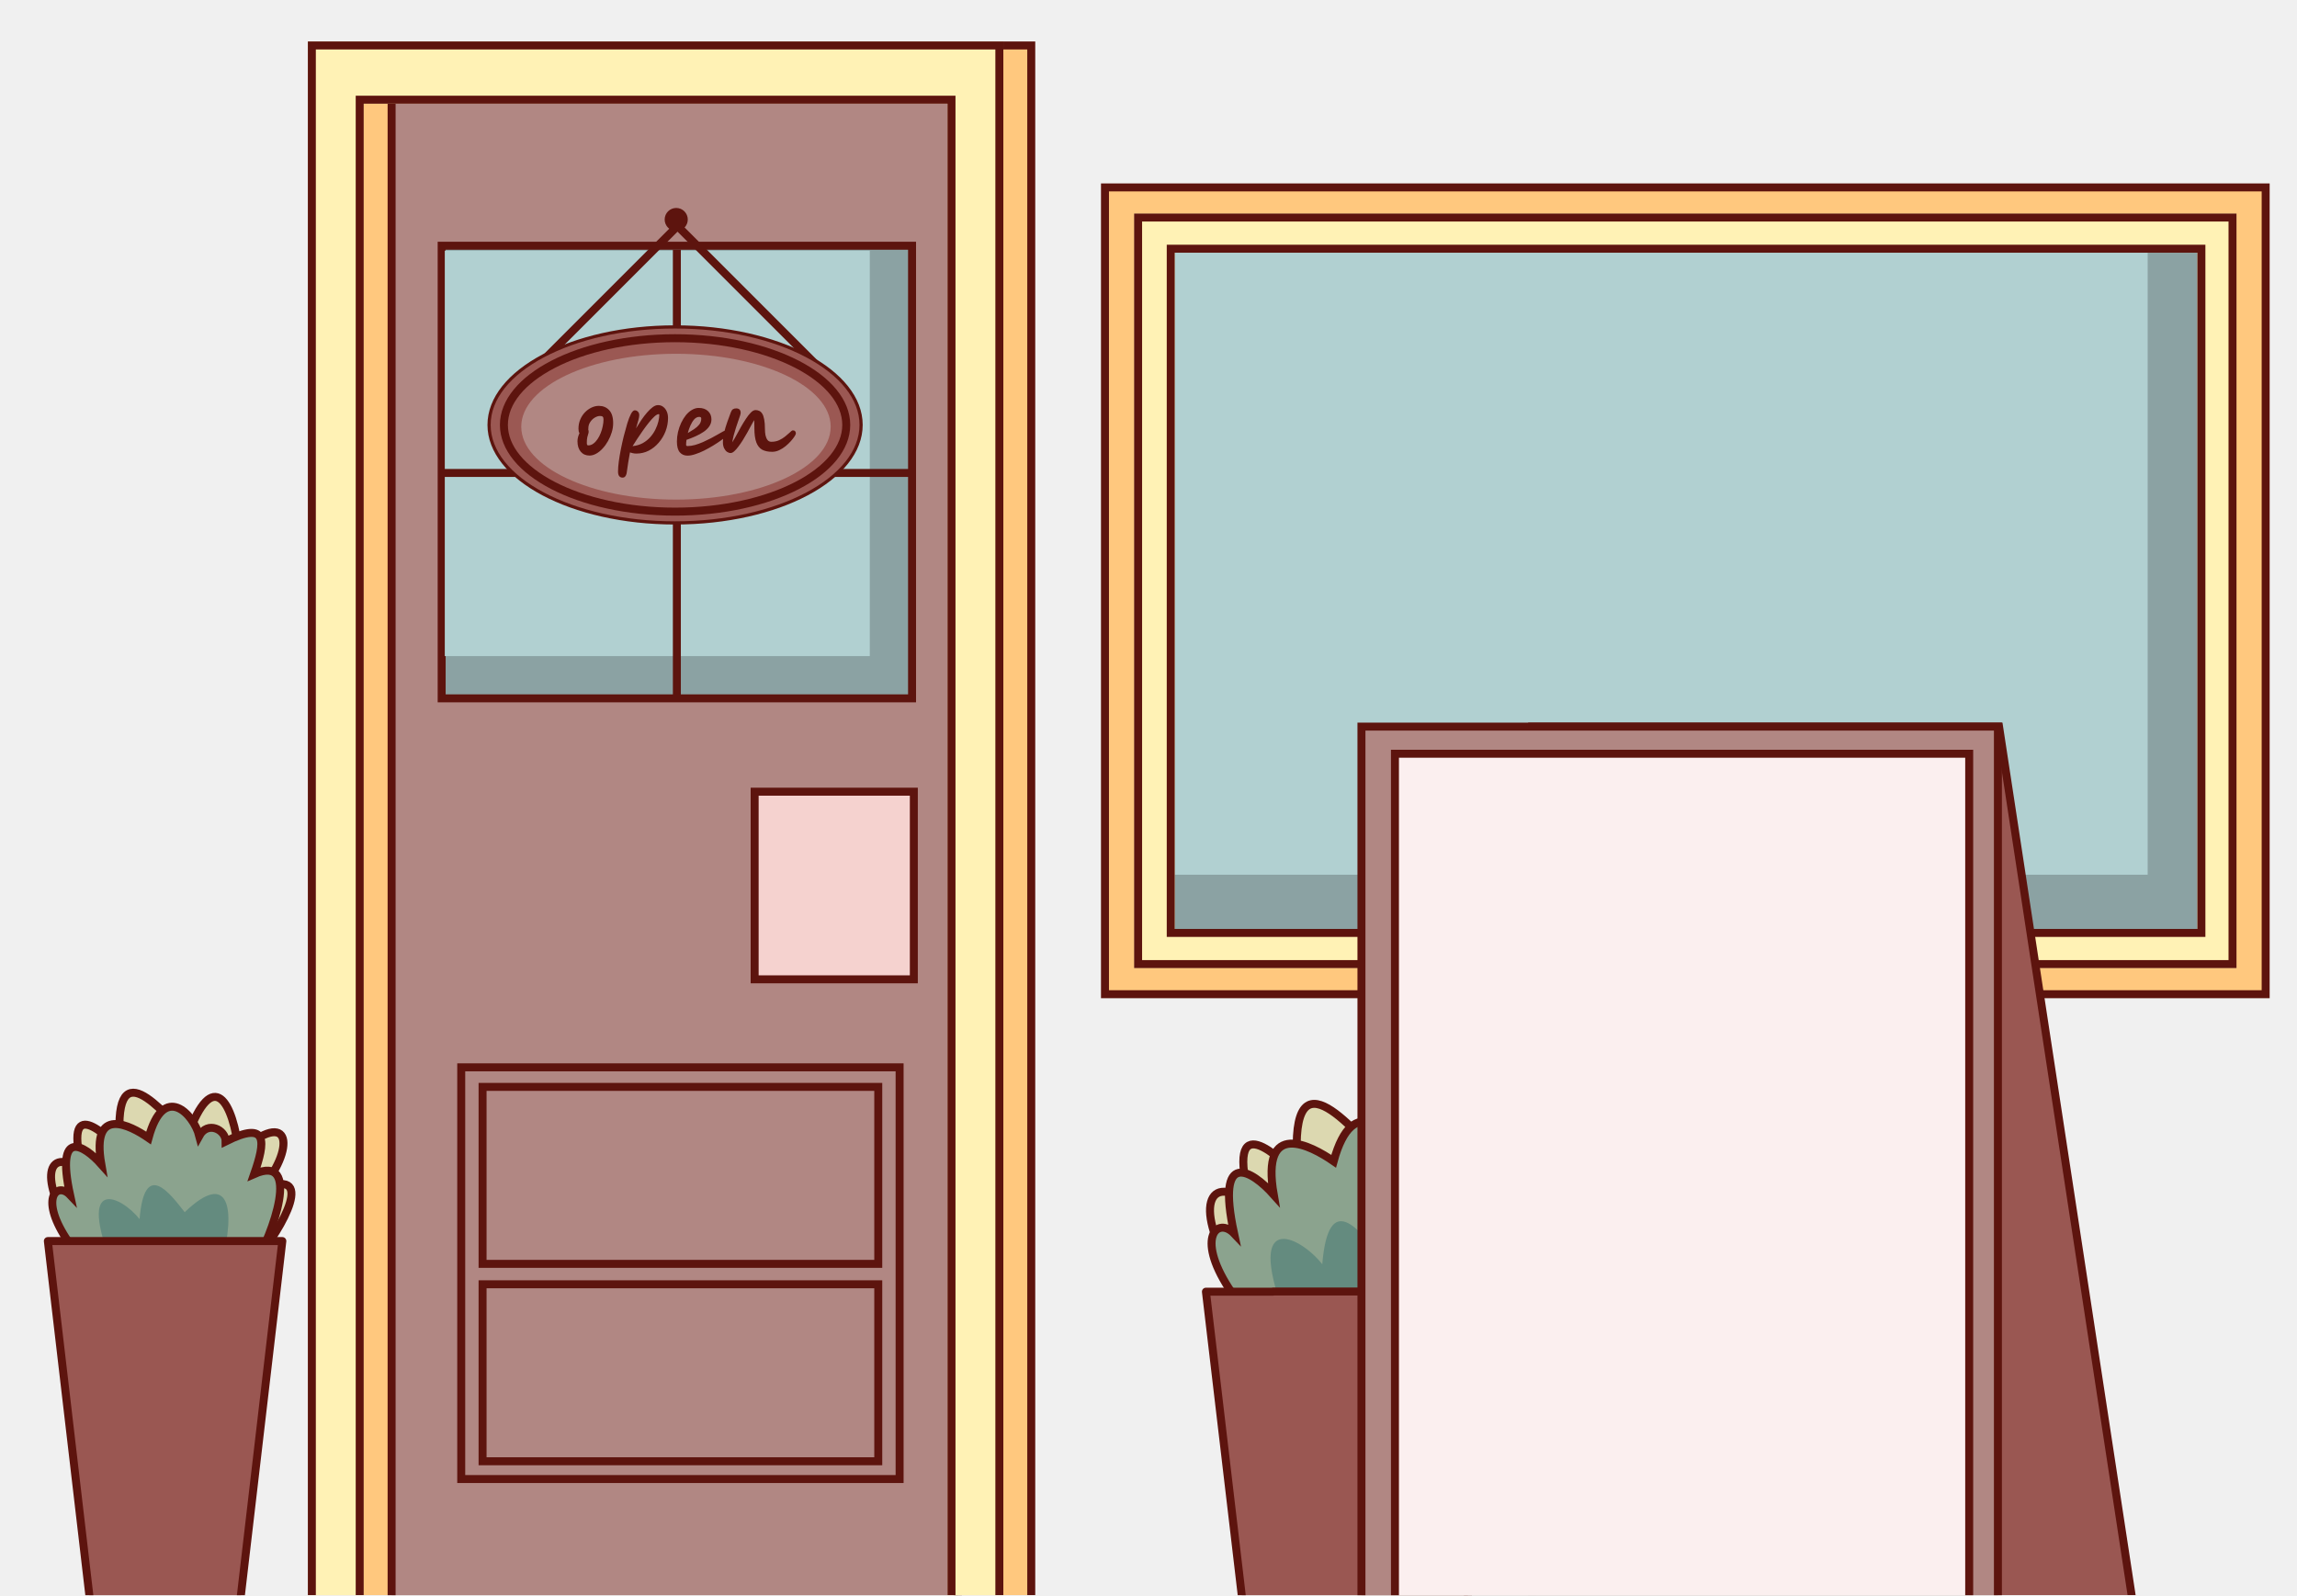
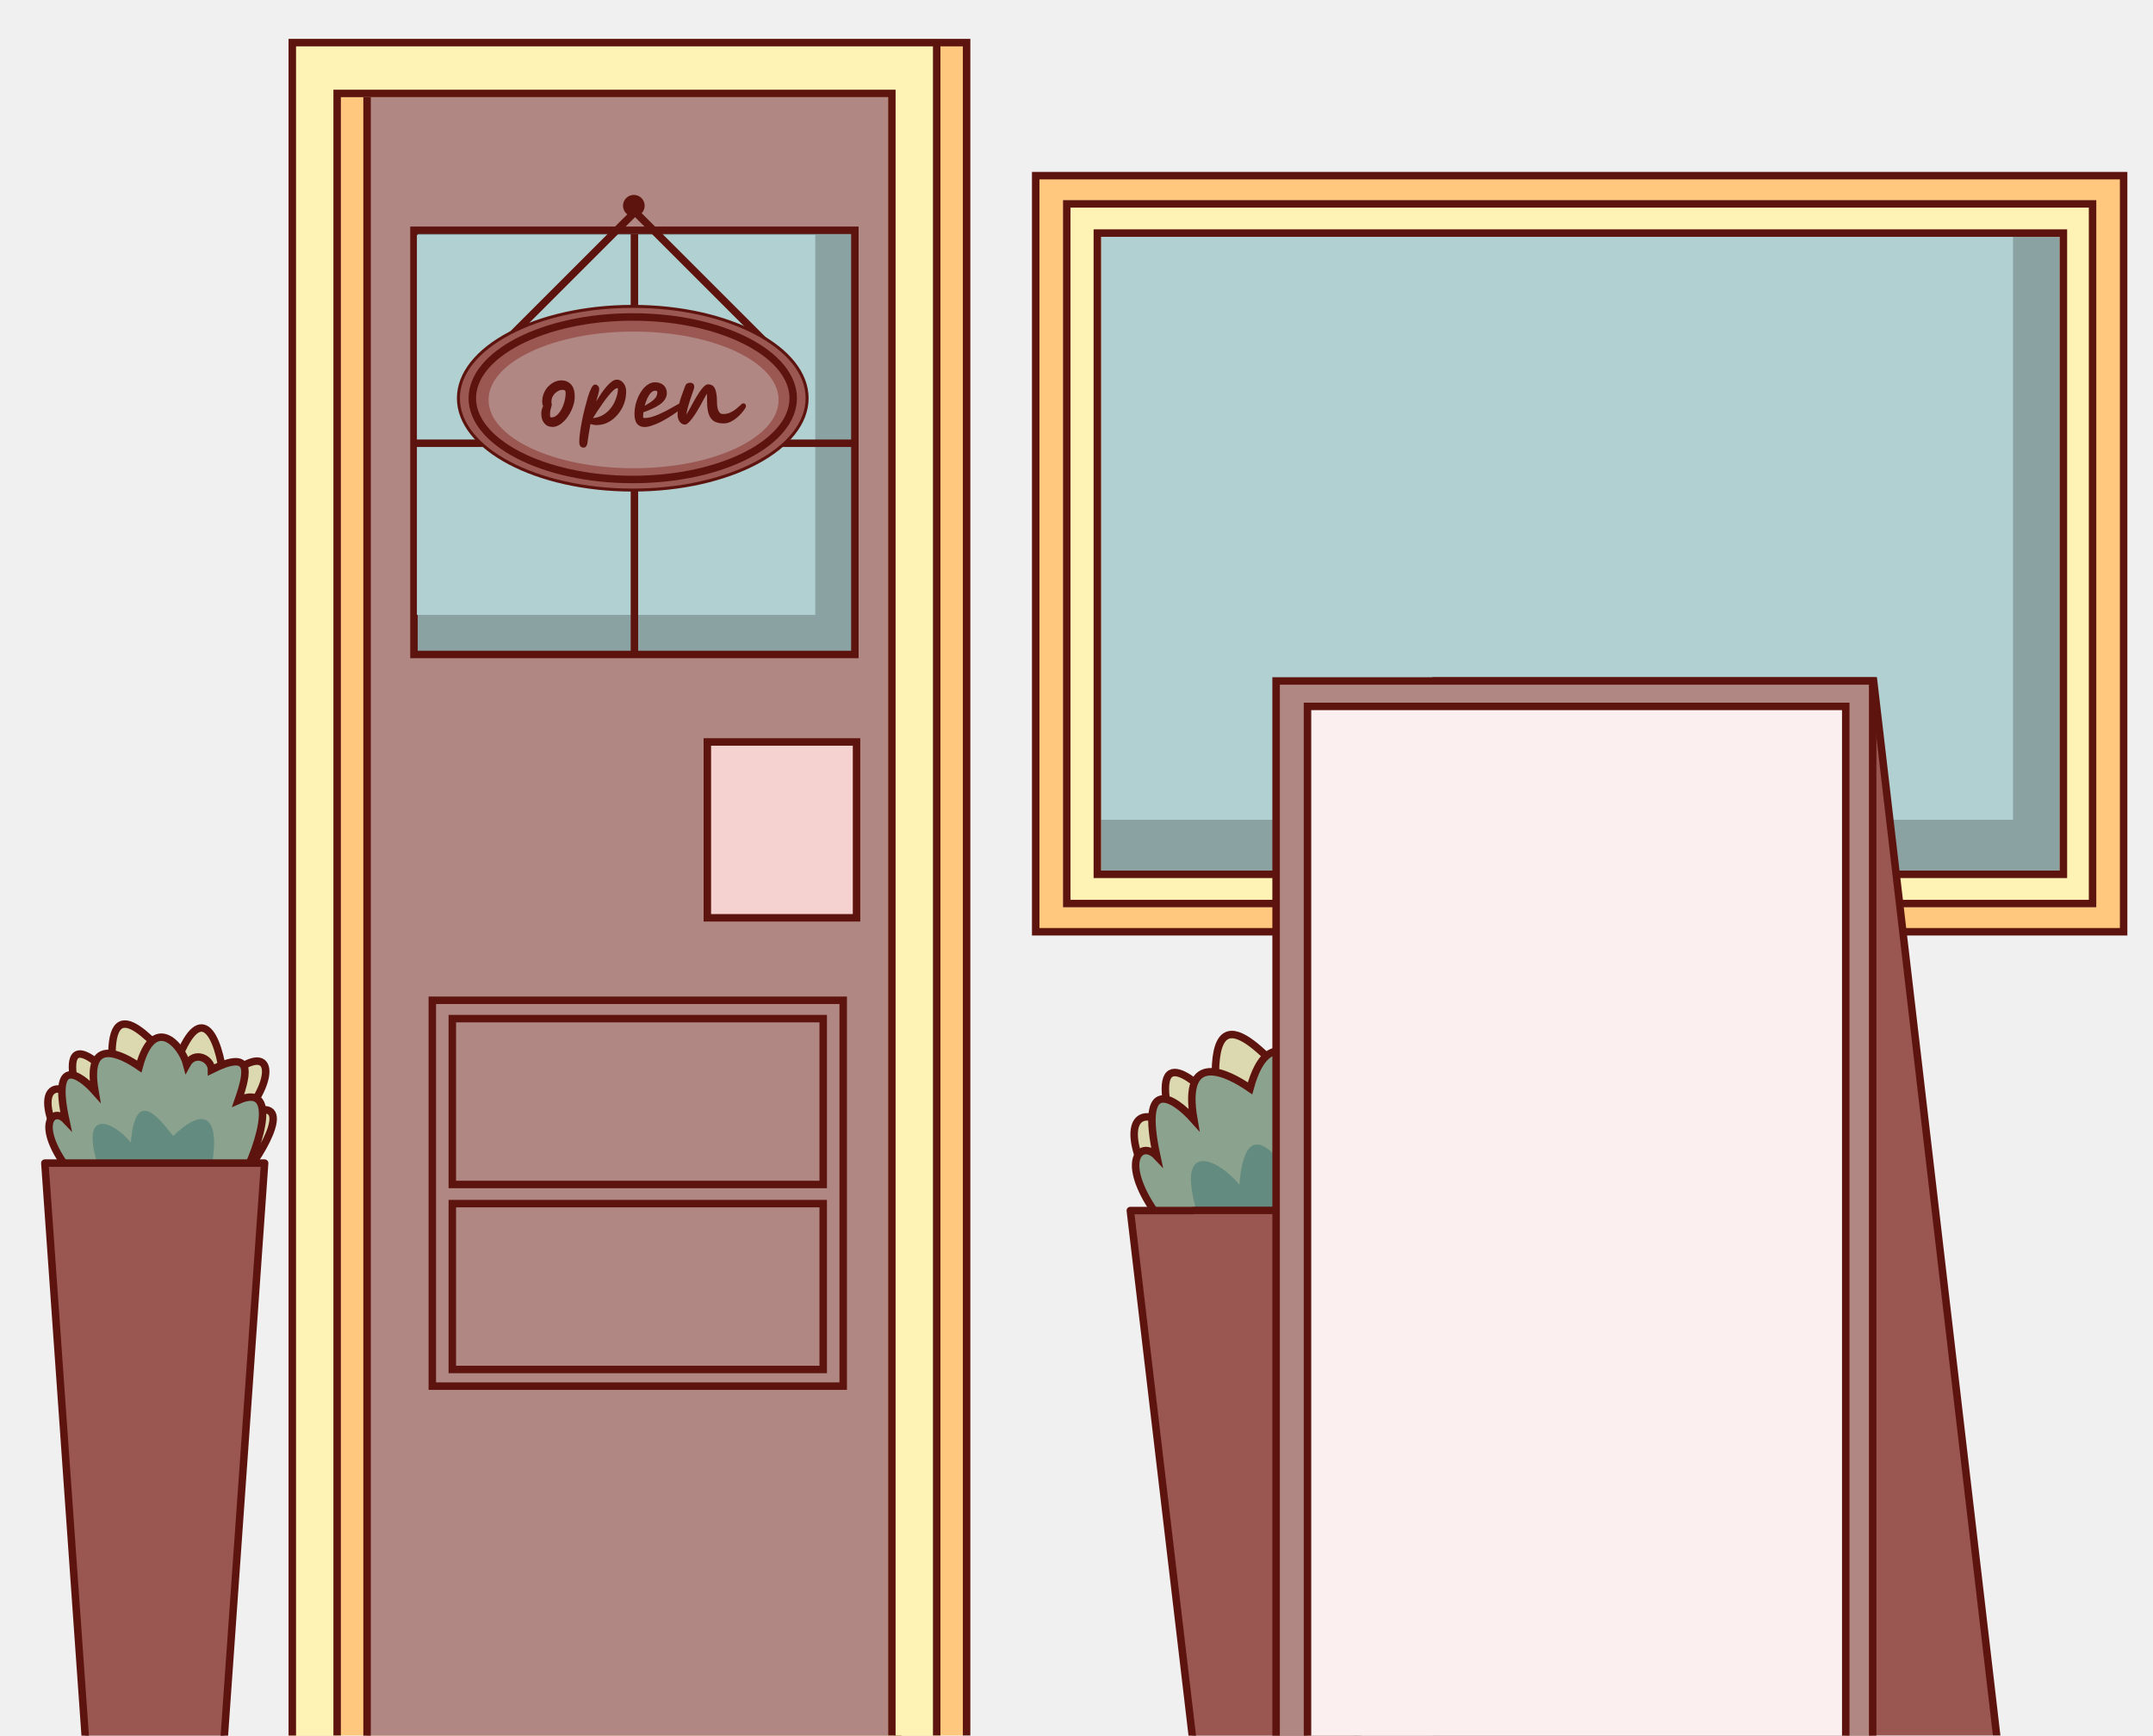
- <svg xmlns="http://www.w3.org/2000/svg" width="1440" height="1000" viewBox="0 0 1440 1000" fill="none">
+ <svg xmlns="http://www.w3.org/2000/svg" width="1440" height="1161" viewBox="0 0 1440 1161" fill="none">
  <g clip-path="url(#clip0_85_3487)">
    <mask id="path-1-inside-1_85_3487" fill="white">
-       <path d="M193 26H649V1147H193V26Z" />
+       <path d="M193 26H649V1289H193V26Z" />
    </mask>
-     <path d="M193 26H649V1147H193V26Z" fill="#FFC87E" stroke="#5D140E" stroke-width="10" mask="url(#path-1-inside-1_85_3487)" />
-     <rect x="245.5" y="31.5" width="355" height="1116" fill="#B18783" stroke="#5D140E" stroke-width="5" />
+     <path d="M193 26H649V1289H193V26Z" fill="#FFC87E" stroke="#5D140E" stroke-width="10" mask="url(#path-1-inside-1_85_3487)" />
+     <rect x="245.5" y="31.5" width="355" height="1154" fill="#B18783" stroke="#5D140E" stroke-width="5" />
    <rect x="276.883" y="154.046" width="294.887" height="283.739" fill="#8BA2A3" stroke="#5D140E" stroke-width="5" />
    <rect x="278.841" y="157.121" width="266.443" height="254.18" fill="#B1D0D1" />
    <path d="M278.285 296.473C278.285 296.473 367.294 296.473 424.326 296.473M570.368 296.473C570.368 296.473 481.359 296.473 424.326 296.473M424.326 296.473C424.326 245.97 424.326 156.562 424.326 156.562V436.383" stroke="#5D140E" stroke-width="5" />
    <mask id="path-6-inside-2_85_3487" fill="white">
-       <path fill-rule="evenodd" clip-rule="evenodd" d="M629 26H193V1160H228V65H594V1160H629V26Z" />
+       <path fill-rule="evenodd" clip-rule="evenodd" d="M629 26H193V1207H629V26ZM594 65H228V1182H594V65Z" />
    </mask>
-     <path fill-rule="evenodd" clip-rule="evenodd" d="M629 26H193V1160H228V65H594V1160H629V26Z" fill="#FFF2B5" />
-     <path d="M193 26V21H188V26H193ZM629 26H634V21H629V26ZM193 1160H188V1165H193V1160ZM228 1160V1165H233V1160H228ZM228 65V60H223V65H228ZM594 65H599V60H594V65ZM594 1160H589V1165H594V1160ZM629 1160V1165H634V1160H629ZM193 31H629V21H193V31ZM198 1160V26H188V1160H198ZM228 1155H193V1165H228V1155ZM233 1160V65H223V1160H233ZM228 70H594V60H228V70ZM589 65V1160H599V65H589ZM629 1155H594V1165H629V1155ZM624 26V1160H634V26H624Z" fill="#5D140E" mask="url(#path-6-inside-2_85_3487)" />
+     <path fill-rule="evenodd" clip-rule="evenodd" d="M629 26H193V1207H629V26ZM594 65H228V1182H594V65Z" fill="#FFF2B5" />
+     <path d="M193 26V21H188V26H193ZM629 26H634V21H629V26ZM193 1207H188V1212H193V1207ZM629 1207V1212H634V1207H629ZM228 65V60H223V65H228ZM594 65H599V60H594V65ZM228 1182H223V1187H228V1182ZM594 1182V1187H599V1182H594ZM193 31H629V21H193V31ZM198 1207V26H188V1207H198ZM629 1202H193V1212H629V1202ZM624 26V1207H634V26H624ZM228 70H594V60H228V70ZM233 1182V65H223V1182H233ZM594 1177H228V1187H594V1177ZM589 65V1182H599V65H589Z" fill="#5D140E" mask="url(#path-6-inside-2_85_3487)" />
    <rect x="473.091" y="496.298" width="99.793" height="117.63" fill="#F5D2CF" stroke="#5D140E" stroke-width="5" />
    <rect x="302.523" y="681.356" width="248.065" height="110.942" stroke="#5D140E" stroke-width="5" />
    <rect x="289.147" y="669.094" width="274.82" height="258.098" stroke="#5D140E" stroke-width="5" />
    <rect x="302.523" y="805.104" width="248.065" height="110.942" stroke="#5D140E" stroke-width="5" />
    <circle cx="423.929" cy="137.613" r="7.246" fill="#5D140E" />
    <mask id="path-13-inside-3_85_3487" fill="white">
      <path d="M522.723 236.142L424.751 334.114L326.779 236.142L424.751 138.169L522.723 236.142Z" />
    </mask>
    <path d="M424.751 138.169L428.287 134.634L424.751 131.098L421.215 134.634L424.751 138.169ZM330.314 239.677L428.287 141.705L421.215 134.634L323.243 232.606L330.314 239.677ZM421.215 141.705L519.188 239.677L526.259 232.606L428.287 134.634L421.215 141.705Z" fill="#5D140E" mask="url(#path-13-inside-3_85_3487)" />
    <path d="M539.825 266.374C539.825 283.062 527.065 298.406 505.908 309.636C484.795 320.843 455.559 327.804 423.211 327.804C390.863 327.804 361.628 320.843 340.515 309.636C319.358 298.406 306.598 283.062 306.598 266.374C306.598 249.686 319.358 234.343 340.515 223.113C361.628 211.906 390.863 204.944 423.211 204.944C455.559 204.944 484.795 211.906 505.908 223.113C527.065 234.343 539.825 249.686 539.825 266.374Z" fill="#9B5853" stroke="#5D140E" stroke-width="2" />
    <ellipse cx="423.768" cy="267.49" rx="96.99" ry="45.708" fill="#B18783" />
    <path d="M530.521 266.375C530.521 280.664 519.284 294.223 499.709 304.358C480.26 314.428 453.218 320.73 423.211 320.73C393.204 320.73 366.162 314.428 346.713 304.358C327.138 294.223 315.901 280.664 315.901 266.375C315.901 252.085 327.138 238.526 346.713 228.391C366.162 218.321 393.204 212.019 423.211 212.019C453.218 212.019 480.26 218.321 499.709 228.391C519.284 238.526 530.521 252.085 530.521 266.375Z" stroke="#5D140E" stroke-width="5" />
    <rect x="692.714" y="117.488" width="727.639" height="505.77" fill="#FFC87E" stroke="#5D140E" stroke-width="5" />
    <rect x="725.147" y="149.921" width="658.053" height="444.681" fill="#8BA2A3" />
    <rect x="725.147" y="149.921" width="621.232" height="398.419" fill="#B1D0D1" />
    <mask id="path-21-inside-4_85_3487" fill="white">
      <path fill-rule="evenodd" clip-rule="evenodd" d="M1402.08 133.871H710.985V606.876H1402.08V133.871ZM1377.57 158.419H736.442V582.33H1377.57V158.419Z" />
    </mask>
    <path fill-rule="evenodd" clip-rule="evenodd" d="M1402.08 133.871H710.985V606.876H1402.08V133.871ZM1377.57 158.419H736.442V582.33H1377.57V158.419Z" fill="#FFF2B5" />
    <path d="M710.985 133.871V128.871H705.985V133.871H710.985ZM1402.08 133.871H1407.08V128.871H1402.08V133.871ZM710.985 606.876H705.985V611.876H710.985V606.876ZM1402.08 606.876V611.876H1407.08V606.876H1402.08ZM736.442 158.419V153.419H731.442V158.419H736.442ZM1377.57 158.419H1382.57V153.419H1377.57V158.419ZM736.442 582.33H731.442V587.33H736.442V582.33ZM1377.57 582.33V587.33H1382.57V582.33H1377.57ZM710.985 138.871H1402.08V128.871H710.985V138.871ZM715.985 606.876V133.871H705.985V606.876H715.985ZM1402.08 601.876H710.985V611.876H1402.08V601.876ZM1397.08 133.871V606.876H1407.08V133.871H1397.08ZM736.442 163.419H1377.57V153.419H736.442V163.419ZM741.442 582.33V158.419H731.442V582.33H741.442ZM1377.57 577.33H736.442V587.33H1377.57V577.33ZM1372.57 158.419V582.33H1382.57V158.419H1372.57Z" fill="#5D140E" mask="url(#path-21-inside-4_85_3487)" />
    <path d="M924.45 769.974C971.291 747.879 942.494 800.171 921.688 824.107C879.708 826.316 796.411 834.381 774.758 800.355C747.691 757.822 757.082 733.518 784.148 755.06C766.472 689.88 803.481 726.888 813.976 737.384C805.69 653.424 847.671 708.109 867.004 726.888C887.441 669.995 903.46 699.822 907.879 739.593C950.412 702.032 953.173 737.384 924.45 769.974Z" fill="#DCD8B0" stroke="#5D140E" stroke-width="5" />
    <path d="M920.032 756.717C958.035 739.925 934.945 804.773 920.032 829.078C890.756 845.649 791.329 840.125 770.339 807.536C749.349 774.947 763.71 762.794 773.653 773.289C762.053 719.709 784.699 733.517 798.509 748.984C790.224 701.479 821.709 718.051 836.07 727.994C848.223 683.252 871.975 709.213 876.394 726.337C883.023 714.185 897.384 721.365 897.384 730.755C931.631 713.632 928.87 731.308 920.032 756.717Z" fill="#8BA38E" stroke="#5D140E" stroke-width="5" />
    <path d="M864.842 787.02C900.194 752.994 905.718 784.259 894.118 827.344C875.156 836.562 829.642 833.103 807.899 831.287C778.071 756.717 814.577 774.316 828.938 792.544C832.805 745.04 852.69 771.554 864.842 787.02Z" fill="#648B7F" />
    <path fill-rule="evenodd" clip-rule="evenodd" d="M908 809.636H798V809.745H756L798 1165.81V1167.64H908V1103.75L942.681 809.745H908V809.636Z" fill="#9A5752" />
    <path d="M798 809.636H795.5C795.5 808.255 796.619 807.136 798 807.136V809.636ZM908 809.636V807.136C909.381 807.136 910.5 808.255 910.5 809.636H908ZM798 809.745H800.5C800.5 811.126 799.381 812.245 798 812.245V809.745ZM756 809.745L753.517 810.038C753.433 809.329 753.657 808.618 754.131 808.084C754.606 807.55 755.286 807.245 756 807.245V809.745ZM798 1165.81L800.483 1165.51C800.494 1165.61 800.5 1165.71 800.5 1165.81H798ZM798 1167.64V1170.14C796.619 1170.14 795.5 1169.02 795.5 1167.64H798ZM908 1167.64H910.5C910.5 1169.02 909.381 1170.14 908 1170.14V1167.64ZM908 1103.75H905.5C905.5 1103.66 905.506 1103.56 905.517 1103.46L908 1103.75ZM942.681 809.745V807.245C943.395 807.245 944.075 807.55 944.549 808.084C945.024 808.618 945.247 809.329 945.163 810.038L942.681 809.745ZM908 809.745V812.245C906.619 812.245 905.5 811.126 905.5 809.745H908ZM798 807.136H908V812.136H798V807.136ZM795.5 809.745V809.636H800.5V809.745H795.5ZM756 807.245H798V812.245H756V807.245ZM795.517 1166.1L753.517 810.038L758.483 809.452L800.483 1165.51L795.517 1166.1ZM795.5 1167.64V1165.81H800.5V1167.64H795.5ZM908 1170.14H798V1165.14H908V1170.14ZM910.5 1103.75V1167.64H905.5V1103.75H910.5ZM945.163 810.038L910.483 1104.05L905.517 1103.46L940.198 809.452L945.163 810.038ZM908 807.245H942.681V812.245H908V807.245ZM910.5 809.636V809.745H905.5V809.636H910.5Z" fill="#5D140E" />
    <mask id="path-28-inside-5_85_3487" fill="white">
-       <path d="M958 453H1255.36L1348 1060H958V453Z" />
+       <path d="M958 453H1255.36L1348 1247H958V453Z" />
    </mask>
-     <path d="M958 453H1255.36L1348 1060H958V453Z" fill="#9A5752" stroke="#5D140E" stroke-width="10" mask="url(#path-28-inside-5_85_3487)" />
-     <rect x="853.5" y="455.5" width="399" height="602" fill="#B18783" stroke="#5D140E" stroke-width="5" />
-     <rect x="874.5" y="472.5" width="360" height="602" fill="#FBEFEF" stroke="#5D140E" stroke-width="5" />
+     <path d="M958 453H1255.36L1348 1247H958V453Z" fill="#9A5752" stroke="#5D140E" stroke-width="10" mask="url(#path-28-inside-5_85_3487)" />
+     <rect x="853.5" y="455.5" width="399" height="789" fill="#B18783" stroke="#5D140E" stroke-width="5" />
+     <rect x="874.5" y="472.5" width="360" height="772" fill="#FBEFEF" stroke="#5D140E" stroke-width="5" />
    <path d="M162.797 746.47C199.723 729.052 177.021 770.275 160.619 789.145C127.524 790.887 61.858 797.244 44.788 770.42C23.451 736.89 30.853 717.73 52.191 734.713C38.256 683.329 67.432 712.504 75.705 720.778C69.173 654.589 102.268 697.699 117.509 712.504C133.621 667.652 146.249 691.167 149.733 722.52C183.263 692.909 185.44 720.778 162.797 746.47Z" fill="#DCD8B0" stroke="#5D140E" stroke-width="5" />
    <path d="M159.313 736.019C189.273 722.782 171.07 773.904 159.313 793.064C136.234 806.128 57.852 801.773 41.304 776.082C24.757 750.391 36.079 740.81 43.917 749.084C34.773 706.844 52.625 717.73 63.512 729.923C56.98 692.473 81.801 705.537 93.123 713.376C102.704 678.104 121.429 698.57 124.912 712.069C130.138 702.489 141.459 708.15 141.459 715.553C168.458 702.054 166.281 715.988 159.313 736.019Z" fill="#8BA38E" stroke="#5D140E" stroke-width="5" />
    <path d="M115.805 759.908C143.675 733.084 148.029 757.731 138.885 791.697C123.936 798.964 88.056 796.237 70.915 794.806C47.4 736.019 76.179 749.893 87.501 764.263C90.549 726.814 106.226 747.716 115.805 759.908Z" fill="#648B7F" />
-     <path fill-rule="evenodd" clip-rule="evenodd" d="M177 778H144H67H63H30L63 1059.74V1060H63.031H144L177 778Z" fill="#9A5752" />
-     <path d="M177 778V775.5C177.714 775.5 178.393 775.805 178.868 776.338C179.342 776.871 179.566 777.582 179.483 778.291L177 778ZM30 778L27.517 778.291C27.434 777.582 27.658 776.871 28.132 776.338C28.607 775.805 29.286 775.5 30 775.5V778ZM63 1059.74L65.483 1059.45C65.494 1059.54 65.5 1059.64 65.5 1059.74H63ZM63 1060V1062.5C61.619 1062.5 60.5 1061.38 60.5 1060H63ZM144 1060L146.483 1060.29C146.336 1061.55 145.268 1062.5 144 1062.5V1060ZM144 775.5H177V780.5H144V775.5ZM67 775.5H144V780.5H67V775.5ZM63 775.5H67V780.5H63V775.5ZM30 775.5H63V780.5H30V775.5ZM60.517 1060.03L27.517 778.291L32.483 777.709L65.483 1059.45L60.517 1060.03ZM60.5 1060V1059.74H65.5V1060H60.5ZM63.031 1062.5H63V1057.5H63.031V1062.5ZM144 1062.5H63.031V1057.5H144V1062.5ZM179.483 778.291L146.483 1060.29L141.517 1059.71L174.517 777.709L179.483 778.291Z" fill="#5D140E" />
+     <path fill-rule="evenodd" clip-rule="evenodd" d="M177 778H144H67H63H30L63 1246.56V1247H63.031H144L177 778Z" fill="#9A5752" />
+     <path d="M177 778V775.5C177.694 775.5 178.356 775.788 178.829 776.295C179.302 776.803 179.543 777.484 179.494 778.175L177 778ZM30 778L27.506 778.176C27.457 777.484 27.698 776.803 28.171 776.295C28.644 775.788 29.306 775.5 30 775.5V778ZM63 1246.56L65.494 1246.39C65.498 1246.45 65.5 1246.5 65.5 1246.56H63ZM63 1247V1249.5C61.619 1249.5 60.5 1248.38 60.5 1247H63ZM144 1247L146.494 1247.18C146.402 1248.48 145.313 1249.5 144 1249.5V1247ZM144 775.5H177V780.5H144V775.5ZM67 775.5H144V780.5H67V775.5ZM63 775.5H67V780.5H63V775.5ZM30 775.5H63V780.5H30V775.5ZM60.506 1246.74L27.506 778.176L32.494 777.824L65.494 1246.39L60.506 1246.74ZM60.5 1247V1246.56H65.5V1247H60.5ZM63.031 1249.5H63V1244.5H63.031V1249.5ZM144 1249.5H63.031V1244.5H144V1249.5ZM179.494 778.175L146.494 1247.18L141.506 1246.82L174.506 777.825L179.494 778.175Z" fill="#5D140E" />
    <path d="M369.56 285.584C367.288 285.584 365.464 284.784 364.088 283.184C362.712 281.552 362.024 279.376 362.024 276.656C362.024 275.792 362.136 274.912 362.36 274.016C362.616 273.12 362.92 272.288 363.272 271.52C363.08 271.232 362.92 270.864 362.792 270.416C362.696 269.936 362.648 269.376 362.648 268.736C362.648 266.656 363.016 264.752 363.752 263.024C364.488 261.264 365.48 259.744 366.728 258.464C367.976 257.184 369.352 256.192 370.856 255.488C372.36 254.784 373.88 254.432 375.416 254.432C378.04 254.432 380.184 255.312 381.848 257.072C383.544 258.832 384.392 261.568 384.392 265.28C384.392 267.136 384.104 269.024 383.528 270.944C382.952 272.864 382.168 274.704 381.176 276.464C380.216 278.192 379.096 279.744 377.816 281.12C376.568 282.496 375.224 283.584 373.784 284.384C372.376 285.184 370.968 285.584 369.56 285.584ZM368.792 269.36C368.952 269.712 369.032 270.128 369.032 270.608C369.032 271.088 368.936 271.584 368.744 272.096C368.552 272.608 368.36 273.296 368.168 274.16C367.976 274.992 367.88 276.192 367.88 277.76C367.88 278.176 367.928 278.528 368.024 278.816C368.152 279.072 368.424 279.2 368.84 279.2C369.928 279.2 370.952 278.848 371.912 278.144C372.904 277.44 373.784 276.512 374.552 275.36C375.352 274.208 376.024 272.928 376.568 271.52C377.144 270.08 377.576 268.624 377.864 267.152C378.184 265.648 378.344 264.256 378.344 262.976C378.344 262.144 378.184 261.568 377.864 261.248C377.544 260.928 376.984 260.768 376.184 260.768C375.096 260.768 373.976 261.12 372.824 261.824C371.704 262.496 370.76 263.424 369.992 264.608C369.224 265.76 368.84 267.072 368.84 268.544C368.84 268.832 368.824 269.104 368.792 269.36ZM390.28 299.408C389.384 299.408 388.68 299.088 388.168 298.448C387.688 297.84 387.448 296.896 387.448 295.616C387.448 293.856 387.608 291.76 387.928 289.328C388.248 286.896 388.68 284.32 389.224 281.6C389.768 278.88 390.36 276.208 391 273.584C391.768 270.576 392.52 267.84 393.256 265.376C394.024 262.912 394.792 260.944 395.56 259.472C396.36 257.968 397.16 257.216 397.96 257.216C398.696 257.216 399.336 257.488 399.88 258.032C400.456 258.544 400.744 259.312 400.744 260.336C400.744 261.072 400.552 262.128 400.168 263.504C399.784 264.848 399.304 266.528 398.728 268.544C399.816 266.752 400.936 264.992 402.088 263.264C403.272 261.536 404.472 259.968 405.688 258.56C406.904 257.152 408.088 256.032 409.24 255.2C410.392 254.368 411.48 253.952 412.504 253.952C413.72 253.952 414.792 254.304 415.72 255.008C416.68 255.712 417.432 256.672 417.976 257.888C418.52 259.104 418.792 260.48 418.792 262.016C418.792 264.864 418.28 267.632 417.256 270.32C416.232 272.976 414.808 275.36 412.984 277.472C411.192 279.584 409.096 281.264 406.696 282.512C404.296 283.728 401.704 284.336 398.92 284.336C398.12 284.336 397.384 284.256 396.712 284.096C396.072 283.968 395.48 283.808 394.936 283.616C394.552 285.664 394.184 287.76 393.832 289.904C393.512 292.08 393.176 294.368 392.824 296.768C392.44 298.528 391.592 299.408 390.28 299.408ZM412.984 259.616C412.28 259.616 411.384 260.096 410.296 261.056C409.24 262.016 408.088 263.28 406.84 264.848C405.592 266.384 404.328 268.064 403.048 269.888C401.8 271.68 400.6 273.44 399.448 275.168C398.328 276.896 397.368 278.4 396.568 279.68C399 279.424 401.144 278.784 403 277.76C404.856 276.704 406.44 275.424 407.752 273.92C409.064 272.416 410.12 270.832 410.92 269.168C411.752 267.472 412.36 265.824 412.744 264.224C413.128 262.624 413.32 261.232 413.32 260.048C413.32 259.76 413.208 259.616 412.984 259.616ZM430.984 285.632C429 285.632 427.4 284.944 426.184 283.568C424.968 282.16 424.36 279.904 424.36 276.8C424.36 274.816 424.584 272.832 425.032 270.848C425.512 268.832 426.168 266.928 427 265.136C427.864 263.312 428.856 261.696 429.976 260.288C431.128 258.88 432.392 257.776 433.768 256.976C435.144 256.144 436.568 255.728 438.04 255.728C440.536 255.728 442.488 256.4 443.896 257.744C445.304 259.088 446.008 260.8 446.008 262.88C446.008 264.48 445.56 265.936 444.664 267.248C443.8 268.528 442.616 269.68 441.112 270.704C439.608 271.728 437.928 272.656 436.072 273.488C434.216 274.32 432.312 275.072 430.36 275.744C430.2 276.896 430.12 277.92 430.12 278.816C430.12 279.36 430.424 279.632 431.032 279.632C432.472 279.632 434.008 279.408 435.64 278.96C437.304 278.48 438.984 277.872 440.68 277.136C442.376 276.368 444.008 275.584 445.576 274.784C447.144 273.952 448.568 273.168 449.848 272.432C451.16 271.664 452.232 271.056 453.064 270.608C453.928 270.128 454.488 269.888 454.744 269.888C455.448 269.888 455.96 270.096 456.28 270.512C456.6 270.928 456.76 271.376 456.76 271.856C456.76 272.08 456.328 272.576 455.464 273.344C454.632 274.112 453.48 275.024 452.008 276.08C450.568 277.104 448.936 278.176 447.112 279.296C445.32 280.384 443.448 281.424 441.496 282.416C439.576 283.376 437.704 284.144 435.88 284.72C434.088 285.328 432.456 285.632 430.984 285.632ZM431.176 271.472C432.488 270.704 433.784 269.904 435.064 269.072C436.376 268.208 437.464 267.248 438.328 266.192C439.192 265.104 439.624 263.84 439.624 262.4C439.624 261.984 439.512 261.712 439.288 261.584C439.064 261.424 438.744 261.344 438.328 261.344C437.208 261.344 436.184 261.84 435.256 262.832C434.36 263.824 433.56 265.104 432.856 266.672C432.184 268.208 431.624 269.808 431.176 271.472ZM458.044 284C457.276 284 456.508 283.744 455.74 283.232C455.004 282.688 454.396 281.92 453.916 280.928C453.436 279.904 453.196 278.672 453.196 277.232C453.196 275.312 453.452 273.264 453.964 271.088C454.508 268.912 455.164 266.736 455.932 264.56C456.7 262.384 457.452 260.336 458.188 258.416C458.54 257.488 458.972 256.864 459.484 256.544C459.996 256.192 460.668 256.016 461.5 256.016C463.388 256.016 464.332 256.96 464.332 258.848C464.332 259.168 464.188 259.792 463.9 260.72C463.612 261.616 463.228 262.72 462.748 264.032C462.3 265.344 461.82 266.768 461.308 268.304C460.828 269.808 460.38 271.344 459.964 272.912C459.58 274.448 459.276 275.904 459.052 277.28C459.788 276.16 460.604 274.768 461.5 273.104C462.428 271.408 463.404 269.632 464.428 267.776C465.484 265.92 466.54 264.192 467.596 262.592C468.652 260.96 469.692 259.632 470.716 258.608C471.74 257.584 472.716 257.072 473.644 257.072C474.444 257.072 475.196 257.232 475.9 257.552C476.636 257.84 477.276 258.416 477.82 259.28C478.364 260.112 478.78 261.312 479.068 262.88C479.388 264.448 479.548 266.512 479.548 269.072C479.548 270.352 479.66 271.6 479.884 272.816C480.14 274 480.556 274.992 481.132 275.792C481.708 276.56 482.524 276.944 483.58 276.944C485.404 276.944 487.036 276.608 488.476 275.936C489.916 275.264 491.18 274.48 492.268 273.584C493.356 272.688 494.268 271.904 495.004 271.232C495.452 270.784 495.836 270.432 496.156 270.176C496.508 269.92 496.796 269.792 497.02 269.792C497.692 269.792 498.172 269.968 498.46 270.32C498.78 270.672 498.94 271.152 498.94 271.76C498.94 272.08 498.668 272.672 498.124 273.536C497.58 274.4 496.812 275.392 495.82 276.512C494.86 277.6 493.756 278.656 492.508 279.68C491.26 280.704 489.916 281.552 488.476 282.224C487.036 282.896 485.564 283.232 484.06 283.232C481.532 283.232 479.436 282.784 477.772 281.888C476.14 280.96 474.924 279.424 474.124 277.28C473.324 275.104 472.924 272.144 472.924 268.4C472.924 268.304 472.924 268.144 472.924 267.92C472.924 266.928 472.908 266.048 472.876 265.28C472.876 264.512 472.828 263.888 472.732 263.408C472.188 264.4 471.532 265.584 470.764 266.96C470.028 268.336 469.228 269.808 468.364 271.376C467.5 272.912 466.604 274.432 465.676 275.936C464.748 277.408 463.82 278.752 462.892 279.968C461.996 281.184 461.132 282.16 460.3 282.896C459.468 283.632 458.716 284 458.044 284Z" fill="#5D140E" />
  </g>
  <defs>
    <clipPath id="clip0_85_3487">
-       <rect width="1440" height="1000" fill="white" />
+       <rect width="1440" height="1161" fill="white" />
    </clipPath>
  </defs>
</svg>
